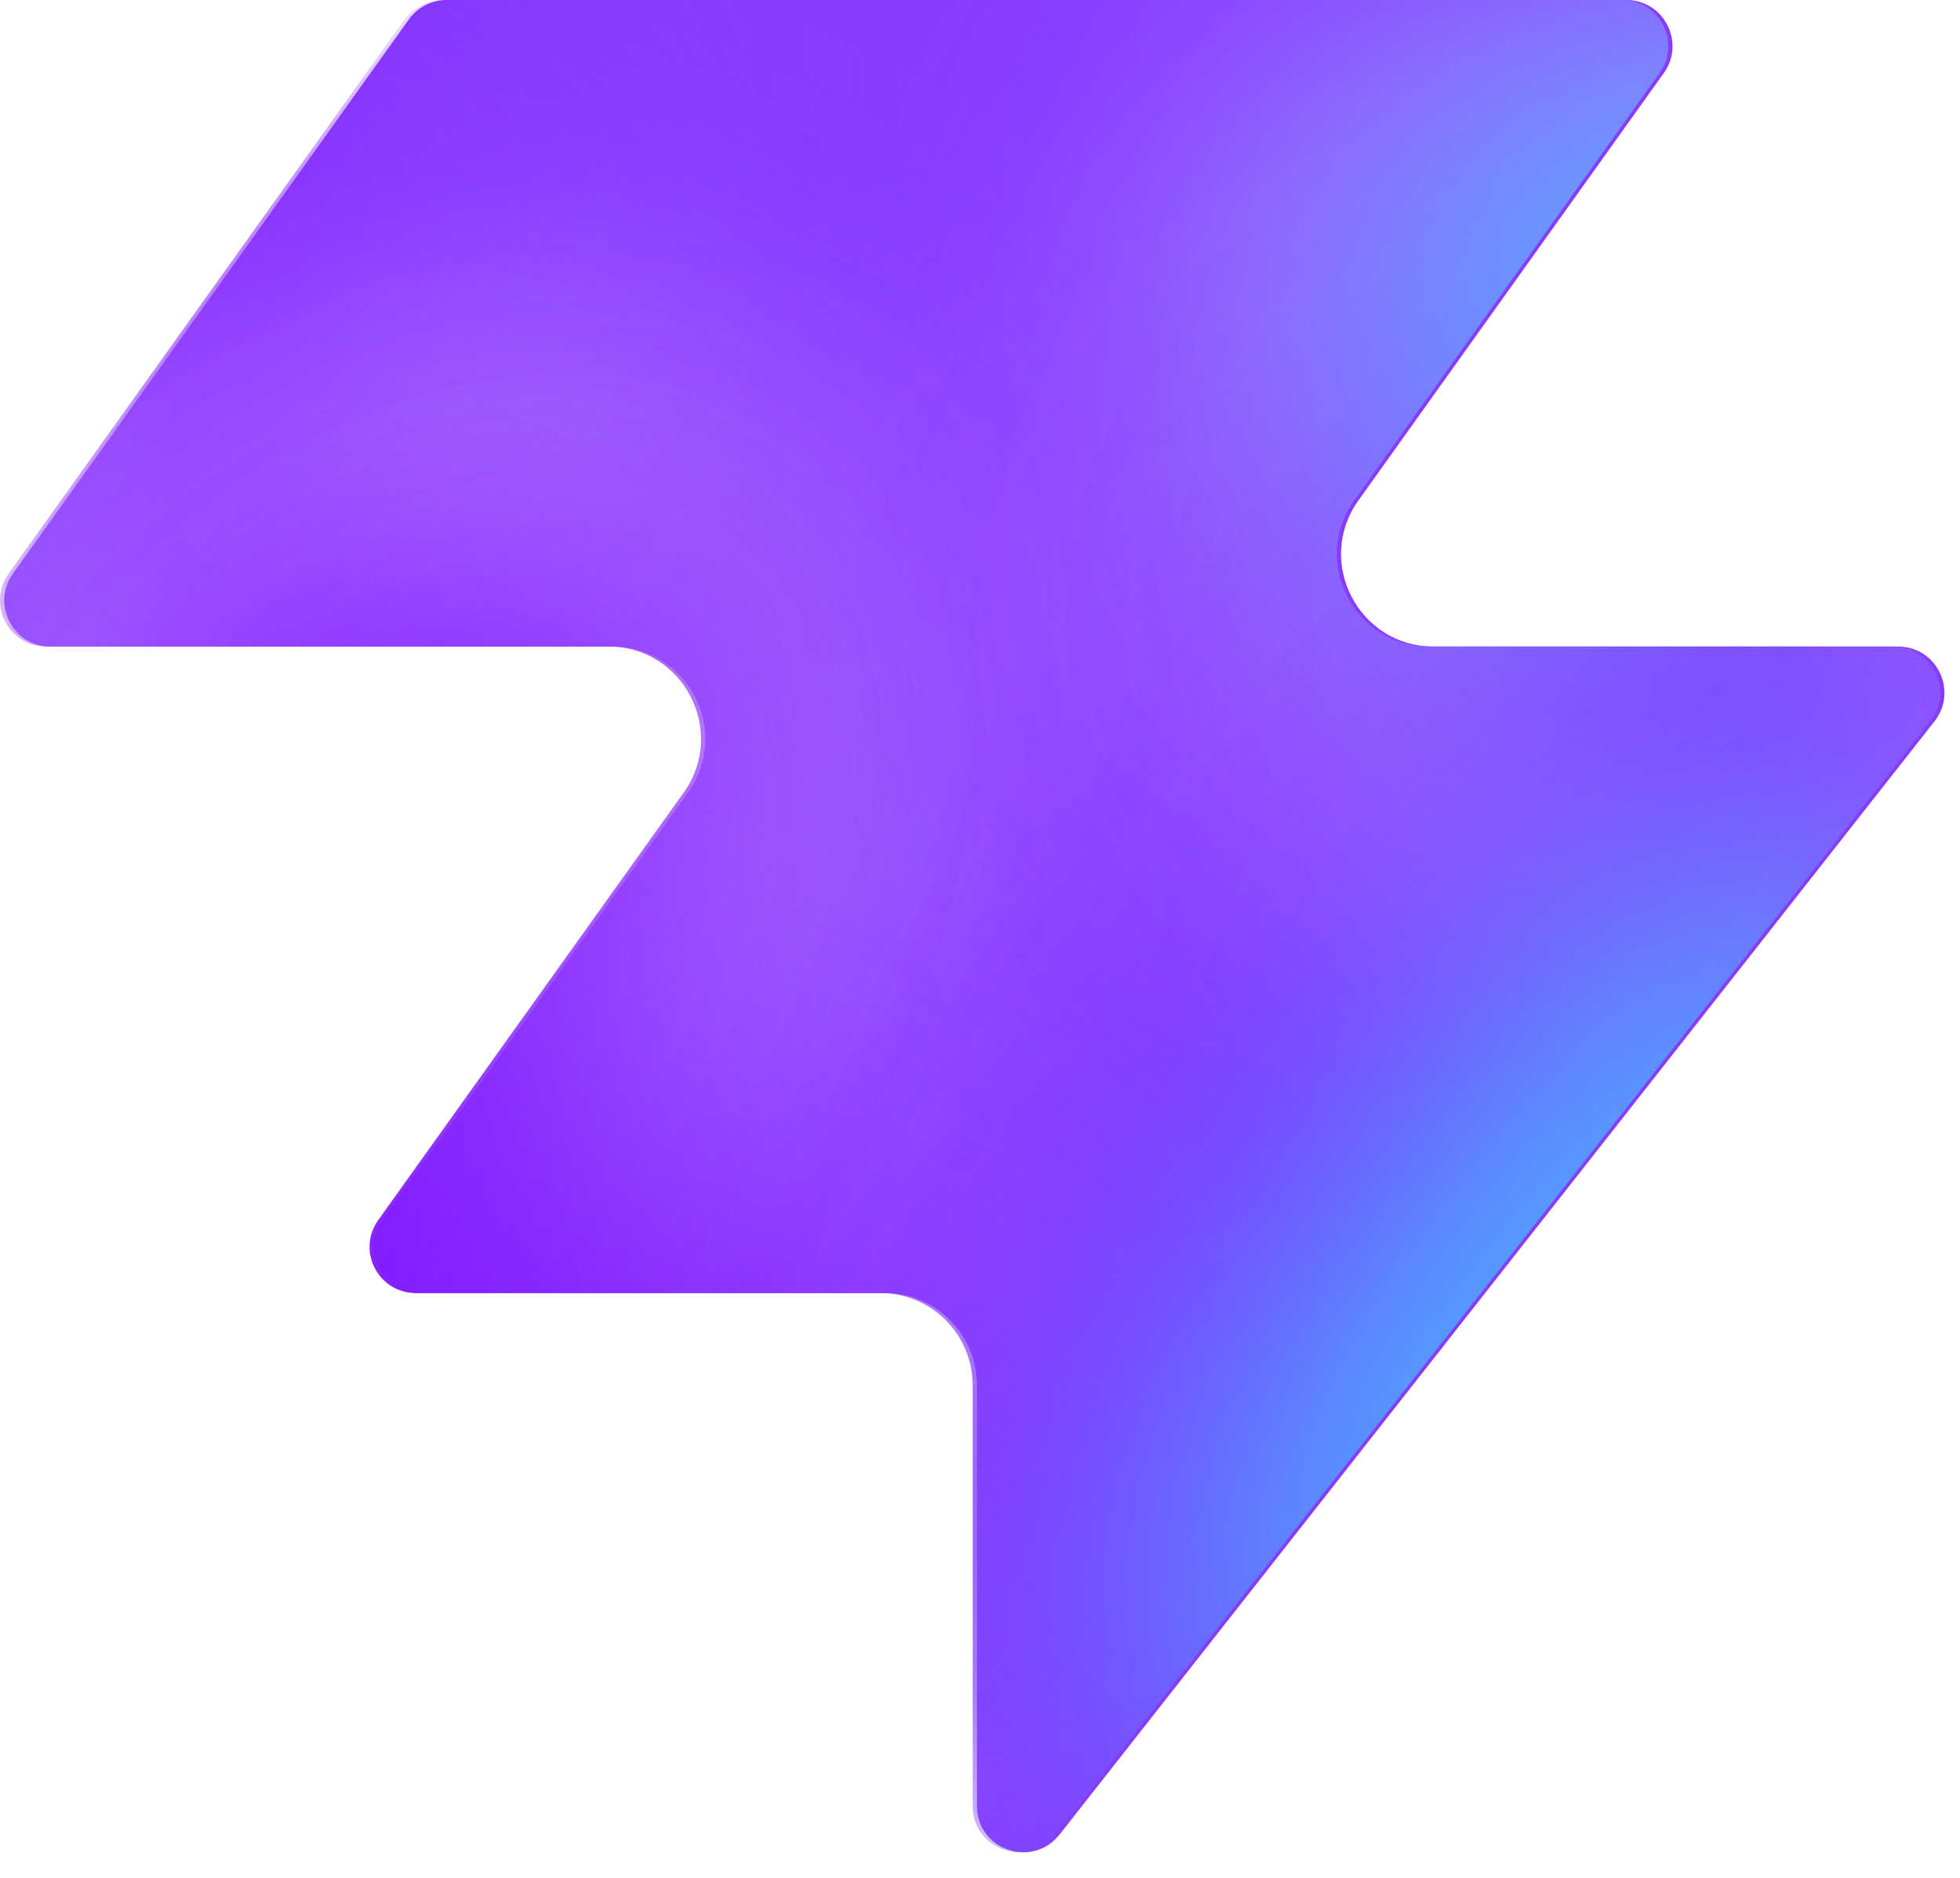
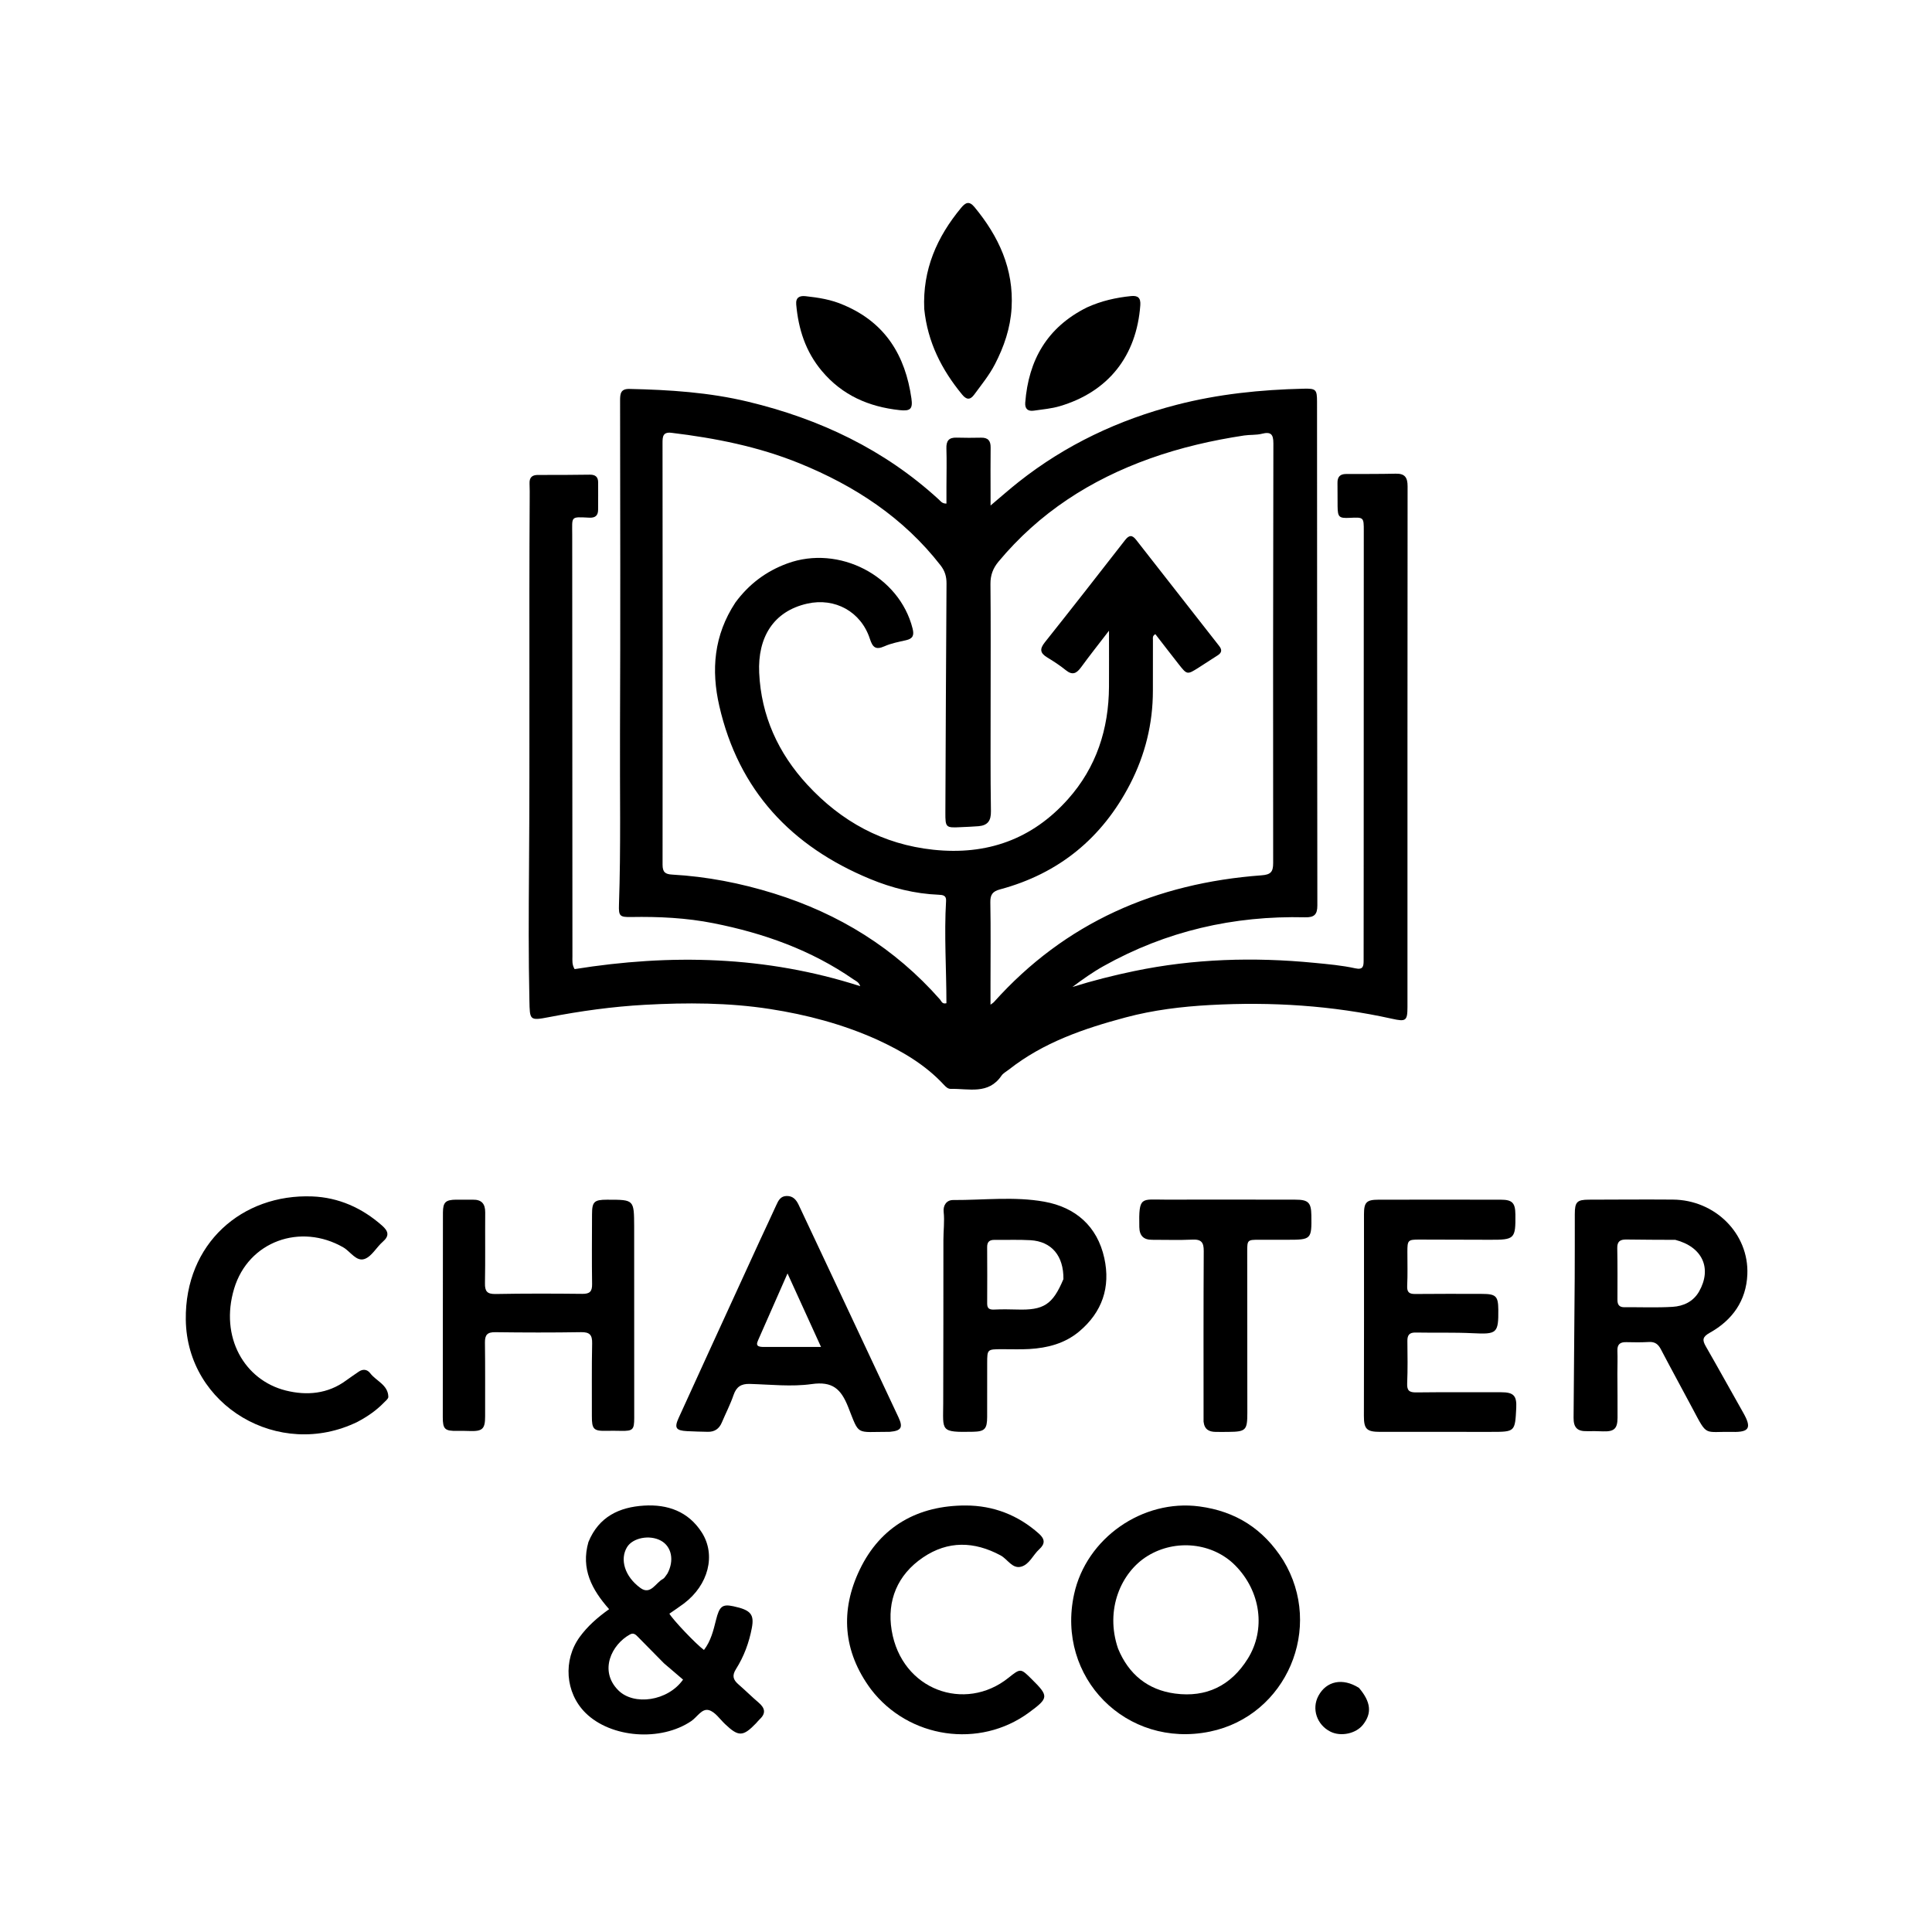
- <svg xmlns="http://www.w3.org/2000/svg" width="48" height="46" fill="none" viewBox="0 0 48 46">
-   <path fill="#863bff" d="M25.946 44.938c-.664.845-2.021.375-2.021-.698V33.937a2.26 2.26 0 0 0-2.262-2.262H10.287c-.92 0-1.456-1.04-.92-1.788l7.48-10.471c1.07-1.497 0-3.578-1.842-3.578H1.237c-.92 0-1.456-1.04-.92-1.788L10.013.474c.214-.297.556-.474.92-.474h28.894c.92 0 1.456 1.04.92 1.788l-7.48 10.471c-1.07 1.498 0 3.579 1.842 3.579h11.377c.943 0 1.473 1.088.89 1.83L25.947 44.94z" style="fill:#863bff;fill:color(display-p3 .525 .23 1);fill-opacity:1" />
-   <mask id="a" width="48" height="46" x="0" y="0" maskUnits="userSpaceOnUse" style="mask-type:alpha">
-     <path fill="#000" d="M25.842 44.938c-.664.844-2.021.375-2.021-.698V33.937a2.26 2.26 0 0 0-2.262-2.262H10.183c-.92 0-1.456-1.04-.92-1.788l7.48-10.471c1.07-1.498 0-3.579-1.842-3.579H1.133c-.92 0-1.456-1.04-.92-1.787L9.91.473c.214-.297.556-.474.92-.474h28.894c.92 0 1.456 1.04.92 1.788l-7.48 10.471c-1.07 1.498 0 3.578 1.842 3.578h11.377c.943 0 1.473 1.088.89 1.832L25.843 44.94z" style="fill:#000;fill-opacity:1" />
-   </mask>
-   <g mask="url(#a)">
-     <g filter="url(#b)">
-       <ellipse cx="5.508" cy="14.704" fill="#ede6ff" rx="5.508" ry="14.704" style="fill:#ede6ff;fill:color(display-p3 .927 .903 1);fill-opacity:1" transform="matrix(.00324 1 1 -.00324 -4.47 31.516)" />
-     </g>
-     <g filter="url(#c)">
-       <ellipse cx="10.399" cy="29.851" fill="#ede6ff" rx="10.399" ry="29.851" style="fill:#ede6ff;fill:color(display-p3 .927 .903 1);fill-opacity:1" transform="matrix(.00324 1 1 -.00324 -39.328 7.883)" />
-     </g>
-     <g filter="url(#d)">
-       <ellipse cx="5.508" cy="30.487" fill="#7e14ff" rx="5.508" ry="30.487" style="fill:#7e14ff;fill:color(display-p3 .492 .077 1);fill-opacity:1" transform="rotate(89.814 -25.913 -14.639)scale(1 -1)" />
-     </g>
-     <g filter="url(#e)">
-       <ellipse cx="5.508" cy="30.599" fill="#7e14ff" rx="5.508" ry="30.599" style="fill:#7e14ff;fill:color(display-p3 .492 .077 1);fill-opacity:1" transform="rotate(89.814 -32.644 -3.334)scale(1 -1)" />
-     </g>
-     <g filter="url(#f)">
-       <ellipse cx="5.508" cy="30.599" fill="#7e14ff" rx="5.508" ry="30.599" style="fill:#7e14ff;fill:color(display-p3 .492 .077 1);fill-opacity:1" transform="matrix(.00324 1 1 -.00324 -34.34 30.47)" />
-     </g>
-     <g filter="url(#g)">
-       <ellipse cx="14.072" cy="22.078" fill="#ede6ff" rx="14.072" ry="22.078" style="fill:#ede6ff;fill:color(display-p3 .927 .903 1);fill-opacity:1" transform="rotate(93.35 24.506 48.493)scale(-1 1)" />
-     </g>
-     <g filter="url(#h)">
-       <ellipse cx="3.47" cy="21.501" fill="#7e14ff" rx="3.47" ry="21.501" style="fill:#7e14ff;fill:color(display-p3 .492 .077 1);fill-opacity:1" transform="rotate(89.009 28.708 47.59)scale(-1 1)" />
-     </g>
-     <g filter="url(#i)">
-       <ellipse cx="3.47" cy="21.501" fill="#7e14ff" rx="3.47" ry="21.501" style="fill:#7e14ff;fill:color(display-p3 .492 .077 1);fill-opacity:1" transform="rotate(89.009 28.708 47.59)scale(-1 1)" />
-     </g>
-     <g filter="url(#j)">
-       <ellipse cx=".387" cy="8.972" fill="#7e14ff" rx="4.407" ry="29.108" style="fill:#7e14ff;fill:color(display-p3 .492 .077 1);fill-opacity:1" transform="rotate(39.51 .387 8.972)" />
-     </g>
-     <g filter="url(#k)">
-       <ellipse cx="47.523" cy="-6.092" fill="#7e14ff" rx="4.407" ry="29.108" style="fill:#7e14ff;fill:color(display-p3 .492 .077 1);fill-opacity:1" transform="rotate(37.892 47.523 -6.092)" />
-     </g>
-     <g filter="url(#l)">
-       <ellipse cx="41.412" cy="6.333" fill="#47bfff" rx="5.971" ry="9.665" style="fill:#47bfff;fill:color(display-p3 .28 .748 1);fill-opacity:1" transform="rotate(37.892 41.412 6.333)" />
-     </g>
-     <g filter="url(#m)">
-       <ellipse cx="-1.879" cy="38.332" fill="#7e14ff" rx="4.407" ry="29.108" style="fill:#7e14ff;fill:color(display-p3 .492 .077 1);fill-opacity:1" transform="rotate(37.892 -1.88 38.332)" />
-     </g>
-     <g filter="url(#n)">
-       <ellipse cx="-1.879" cy="38.332" fill="#7e14ff" rx="4.407" ry="29.108" style="fill:#7e14ff;fill:color(display-p3 .492 .077 1);fill-opacity:1" transform="rotate(37.892 -1.88 38.332)" />
-     </g>
-     <g filter="url(#o)">
-       <ellipse cx="35.651" cy="29.907" fill="#7e14ff" rx="4.407" ry="29.108" style="fill:#7e14ff;fill:color(display-p3 .492 .077 1);fill-opacity:1" transform="rotate(37.892 35.651 29.907)" />
-     </g>
-     <g filter="url(#p)">
-       <ellipse cx="38.418" cy="32.4" fill="#47bfff" rx="5.971" ry="15.297" style="fill:#47bfff;fill:color(display-p3 .28 .748 1);fill-opacity:1" transform="rotate(37.892 38.418 32.4)" />
-     </g>
-   </g>
-   <defs>
-     <filter id="b" width="60.045" height="41.654" x="-19.77" y="16.149" color-interpolation-filters="sRGB" filterUnits="userSpaceOnUse">
-       <feFlood flood-opacity="0" result="BackgroundImageFix" />
-       <feBlend in="SourceGraphic" in2="BackgroundImageFix" result="shape" />
-       <feGaussianBlur result="effect1_foregroundBlur_2002_17158" stdDeviation="7.659" />
-     </filter>
-     <filter id="c" width="90.34" height="51.437" x="-54.613" y="-7.533" color-interpolation-filters="sRGB" filterUnits="userSpaceOnUse">
-       <feFlood flood-opacity="0" result="BackgroundImageFix" />
-       <feBlend in="SourceGraphic" in2="BackgroundImageFix" result="shape" />
-       <feGaussianBlur result="effect1_foregroundBlur_2002_17158" stdDeviation="7.659" />
-     </filter>
-     <filter id="d" width="79.355" height="29.4" x="-49.64" y="2.03" color-interpolation-filters="sRGB" filterUnits="userSpaceOnUse">
-       <feFlood flood-opacity="0" result="BackgroundImageFix" />
-       <feBlend in="SourceGraphic" in2="BackgroundImageFix" result="shape" />
-       <feGaussianBlur result="effect1_foregroundBlur_2002_17158" stdDeviation="4.596" />
-     </filter>
-     <filter id="e" width="79.579" height="29.4" x="-45.045" y="20.029" color-interpolation-filters="sRGB" filterUnits="userSpaceOnUse">
-       <feFlood flood-opacity="0" result="BackgroundImageFix" />
-       <feBlend in="SourceGraphic" in2="BackgroundImageFix" result="shape" />
-       <feGaussianBlur result="effect1_foregroundBlur_2002_17158" stdDeviation="4.596" />
-     </filter>
-     <filter id="f" width="79.579" height="29.4" x="-43.513" y="21.178" color-interpolation-filters="sRGB" filterUnits="userSpaceOnUse">
-       <feFlood flood-opacity="0" result="BackgroundImageFix" />
-       <feBlend in="SourceGraphic" in2="BackgroundImageFix" result="shape" />
-       <feGaussianBlur result="effect1_foregroundBlur_2002_17158" stdDeviation="4.596" />
-     </filter>
-     <filter id="g" width="74.749" height="58.852" x="15.756" y="-17.901" color-interpolation-filters="sRGB" filterUnits="userSpaceOnUse">
-       <feFlood flood-opacity="0" result="BackgroundImageFix" />
-       <feBlend in="SourceGraphic" in2="BackgroundImageFix" result="shape" />
-       <feGaussianBlur result="effect1_foregroundBlur_2002_17158" stdDeviation="7.659" />
-     </filter>
-     <filter id="h" width="61.377" height="25.362" x="23.548" y="2.284" color-interpolation-filters="sRGB" filterUnits="userSpaceOnUse">
-       <feFlood flood-opacity="0" result="BackgroundImageFix" />
-       <feBlend in="SourceGraphic" in2="BackgroundImageFix" result="shape" />
-       <feGaussianBlur result="effect1_foregroundBlur_2002_17158" stdDeviation="4.596" />
-     </filter>
-     <filter id="i" width="61.377" height="25.362" x="23.548" y="2.284" color-interpolation-filters="sRGB" filterUnits="userSpaceOnUse">
-       <feFlood flood-opacity="0" result="BackgroundImageFix" />
-       <feBlend in="SourceGraphic" in2="BackgroundImageFix" result="shape" />
-       <feGaussianBlur result="effect1_foregroundBlur_2002_17158" stdDeviation="4.596" />
-     </filter>
-     <filter id="j" width="56.045" height="63.649" x="-27.636" y="-22.853" color-interpolation-filters="sRGB" filterUnits="userSpaceOnUse">
-       <feFlood flood-opacity="0" result="BackgroundImageFix" />
-       <feBlend in="SourceGraphic" in2="BackgroundImageFix" result="shape" />
-       <feGaussianBlur result="effect1_foregroundBlur_2002_17158" stdDeviation="4.596" />
-     </filter>
-     <filter id="k" width="54.814" height="64.646" x="20.116" y="-38.415" color-interpolation-filters="sRGB" filterUnits="userSpaceOnUse">
-       <feFlood flood-opacity="0" result="BackgroundImageFix" />
-       <feBlend in="SourceGraphic" in2="BackgroundImageFix" result="shape" />
-       <feGaussianBlur result="effect1_foregroundBlur_2002_17158" stdDeviation="4.596" />
-     </filter>
-     <filter id="l" width="33.541" height="35.313" x="24.641" y="-11.323" color-interpolation-filters="sRGB" filterUnits="userSpaceOnUse">
-       <feFlood flood-opacity="0" result="BackgroundImageFix" />
-       <feBlend in="SourceGraphic" in2="BackgroundImageFix" result="shape" />
-       <feGaussianBlur result="effect1_foregroundBlur_2002_17158" stdDeviation="4.596" />
-     </filter>
-     <filter id="m" width="54.814" height="64.646" x="-29.286" y="6.009" color-interpolation-filters="sRGB" filterUnits="userSpaceOnUse">
-       <feFlood flood-opacity="0" result="BackgroundImageFix" />
-       <feBlend in="SourceGraphic" in2="BackgroundImageFix" result="shape" />
-       <feGaussianBlur result="effect1_foregroundBlur_2002_17158" stdDeviation="4.596" />
-     </filter>
-     <filter id="n" width="54.814" height="64.646" x="-29.286" y="6.009" color-interpolation-filters="sRGB" filterUnits="userSpaceOnUse">
-       <feFlood flood-opacity="0" result="BackgroundImageFix" />
-       <feBlend in="SourceGraphic" in2="BackgroundImageFix" result="shape" />
-       <feGaussianBlur result="effect1_foregroundBlur_2002_17158" stdDeviation="4.596" />
-     </filter>
-     <filter id="o" width="54.814" height="64.646" x="8.244" y="-2.416" color-interpolation-filters="sRGB" filterUnits="userSpaceOnUse">
-       <feFlood flood-opacity="0" result="BackgroundImageFix" />
-       <feBlend in="SourceGraphic" in2="BackgroundImageFix" result="shape" />
-       <feGaussianBlur result="effect1_foregroundBlur_2002_17158" stdDeviation="4.596" />
-     </filter>
-     <filter id="p" width="39.409" height="43.623" x="18.713" y="10.588" color-interpolation-filters="sRGB" filterUnits="userSpaceOnUse">
-       <feFlood flood-opacity="0" result="BackgroundImageFix" />
-       <feBlend in="SourceGraphic" in2="BackgroundImageFix" result="shape" />
-       <feGaussianBlur result="effect1_foregroundBlur_2002_17158" stdDeviation="4.596" />
-     </filter>
-   </defs>
+ <svg xmlns="http://www.w3.org/2000/svg" version="1.1" id="Layer_1" x="0px" y="0px" width="100%" viewBox="0 0 1024 1024" enable-background="new 0 0 1024 1024" xml:space="preserve">
+   <path fill="#000000" opacity="1" stroke="none" d=" M464.95,551.064   C446.556,542.794 427.523,537.808 408.108,534.795   C386.175,531.392 363.989,531.344 341.816,532.566   C324.663,533.512 307.726,535.859 290.86,539.117   C280.613,541.096 280.823,540.656 280.595,530.205   C280.091,507.059 280.208,483.895 280.382,460.767   C280.877,395.279 280.341,329.792 280.749,264.306   C280.766,261.64 280.784,258.971 280.672,256.308   C280.539,253.162 281.913,251.725 285.095,251.731   C294.26,251.748 303.427,251.735 312.59,251.586   C315.547,251.538 317.005,252.767 317.031,255.632   C317.075,260.463 317.014,265.296 317.009,270.128   C317.005,273.288 315.503,274.536 312.307,274.378   C302.198,273.877 303.286,273.591 303.286,283.445   C303.287,357.933 303.347,432.422 303.399,506.911   C303.4,509.042 303.107,511.235 304.553,513.649   C355.348,505.518 405.819,506.569 455.933,522.691   C455.192,520.441 453.549,519.918 452.34,519.08   C429.911,503.523 404.805,494.621 378.246,489.34   C363.798,486.467 349.19,485.774 334.507,486.037   C328.525,486.144 327.859,485.551 328.067,479.507   C329.104,449.218 328.481,418.917 328.613,388.624   C328.871,329.827 328.71,271.029 328.659,212.231   C328.656,208.635 328.984,206.043 333.619,206.142   C354.797,206.594 375.861,207.955 396.547,212.931   C434.448,222.048 468.712,238.237 497.655,264.812   C498.591,265.671 499.321,266.941 501.638,266.912   C501.638,263.865 501.634,260.789 501.639,257.714   C501.649,251.048 501.833,244.377 501.612,237.719   C501.478,233.689 502.881,231.815 507.022,231.955   C511.35,232.1 515.688,232.059 520.019,231.978   C523.628,231.91 525.098,233.579 525.052,237.15   C524.947,245.148 525.021,253.148 525.021,261.147   C525.022,263.13 525.021,265.113 525.021,267.93   C530.388,263.414 535.041,259.284 539.915,255.433   C564.855,235.724 592.897,222.488 623.667,214.542   C645.759,208.837 668.169,206.55 690.857,206.02   C697.488,205.865 698.051,206.386 698.054,212.976   C698.099,301.965 698.096,390.954 698.223,479.943   C698.23,484.803 696.483,486.3 691.744,486.185   C653.819,485.265 618.046,493.479 584.852,512.084   C579.114,515.3 573.719,519.126 568.395,523.128   C579.238,519.734 590.152,516.981 601.16,514.692   C632.714,508.13 664.54,507.201 696.567,510.32   C703.865,511.031 711.174,511.654 718.318,513.227   C722.562,514.162 722.754,512.028 722.751,508.987   C722.737,493.822 722.778,478.657 722.783,463.492   C722.803,402.832 722.816,342.173 722.835,281.513   C722.838,274.111 722.848,274.111 715.328,274.47   C709.725,274.738 709.024,274.096 708.95,268.403   C708.895,264.237 708.963,260.07 708.894,255.905   C708.843,252.814 710.239,251.241 713.362,251.229   C722.175,251.194 730.991,251.26 739.8,251.061   C744.623,250.953 746.055,253.1 746.051,257.738   C745.961,349.727 745.991,441.716 745.986,533.705   C745.986,541.162 745.114,541.582 737.763,539.952   C706.026,532.911 673.918,530.904 641.474,532.678   C626.282,533.508 611.319,535.326 596.622,539.248   C574.476,545.158 552.974,552.511 534.645,566.958   C533.337,567.989 531.707,568.813 530.81,570.131   C523.871,580.332 513.446,576.906 503.971,577.133   C502.376,577.171 501.244,575.996 500.211,574.884   C490.392,564.31 478.228,557.199 464.95,551.064  M389.768,319.353   C396.873,309.711 405.919,302.816 417.273,298.649   C444.642,288.605 476.687,305.191 483.698,333.158   C484.588,336.711 483.856,338.499 480.254,339.32   C476.368,340.205 472.354,340.949 468.753,342.554   C464.04,344.655 462.49,343.01 461.041,338.565   C456.357,324.193 442.552,316.612 427.833,319.937   C409.807,324.009 401.545,337.97 402.384,356.566   C403.414,379.391 412.493,399.231 427.897,415.915   C445.908,435.424 467.911,447.534 494.718,450.382   C523.064,453.393 547.07,444.867 566.043,423.591   C581.086,406.723 587.665,386.436 587.785,363.969   C587.836,354.57 587.794,345.169 587.794,334.28   C582.238,341.524 577.497,347.48 573.022,353.63   C570.658,356.88 568.477,358.113 564.904,355.21   C561.812,352.698 558.432,350.505 555.019,348.434   C551.312,346.184 550.922,344.038 553.741,340.498   C568.058,322.52 582.198,304.4 596.315,286.264   C598.405,283.577 600.027,283.373 602.159,286.107   C616.806,304.89 631.486,323.649 646.194,342.385   C647.806,344.438 647.574,345.954 645.421,347.328   C642.05,349.479 638.72,351.694 635.34,353.831   C629.219,357.7 629.181,357.707 624.701,352.015   C620.534,346.721 616.436,341.372 612.357,336.111   C610.681,337.088 611.081,338.19 611.078,339.122   C611.051,348.12 611.056,357.118 611.055,366.116   C611.054,383.6 606.923,400.173 598.949,415.606   C584.188,444.178 561.254,463.014 530.065,471.384   C526.137,472.439 524.824,474.138 524.898,478.24   C525.159,492.566 524.992,506.9 524.988,521.231   C524.987,524.813 524.988,528.394 524.988,532.498   C525.984,531.761 526.419,531.539 526.723,531.2   C564.608,488.859 612.75,468.067 668.691,463.932   C673.51,463.576 674.807,462.127 674.801,457.449   C674.717,383.293 674.763,309.136 674.917,234.98   C674.926,230.195 673.609,228.687 668.834,229.9   C665.812,230.668 662.531,230.343 659.413,230.816   C642.438,233.389 625.782,237.214 609.566,243.002   C578.007,254.266 550.779,271.776 529.218,297.69   C526.333,301.158 524.913,304.843 524.961,309.52   C525.171,330.348 525.042,351.179 525.049,372.01   C525.056,391.34 524.902,410.674 525.215,429.999   C525.298,435.124 523.414,437.486 518.628,437.906   C515.481,438.181 512.315,438.248 509.158,438.414   C501.296,438.829 501.034,438.597 501.068,430.661   C501.246,390.204 501.4,349.747 501.673,309.29   C501.698,305.602 500.828,302.619 498.528,299.661   C478.833,274.332 453.044,257.474 423.696,245.55   C401.934,236.709 379.13,232.199 355.912,229.399   C351.291,228.842 351.15,231.488 351.153,234.814   C351.211,309.303 351.27,383.793 351.175,458.282   C351.169,462.337 352.633,463.347 356.295,463.553   C374.657,464.587 392.548,468.069 410.136,473.539   C444.665,484.279 474.269,502.55 498.233,529.765   C498.996,530.632 499.325,532.334 501.625,531.728   C501.62,513.681 500.366,495.553 501.438,477.437   C501.606,474.599 499.753,474.322 497.528,474.234   C484.91,473.731 472.761,470.66 461.222,465.892   C419.438,448.627 391.496,418.977 381.244,374.178   C376.888,355.144 378.313,336.77 389.768,319.353  z" />
+   <path fill="#000000" opacity="1" stroke="none" d=" M857.247,728.005   C857.281,736.169 857.368,743.835 857.326,751.5   C857.295,757.253 855.491,758.844 849.688,758.649   C846.861,758.555 844.028,758.469 841.202,758.548   C836.073,758.691 833.991,756.727 834.031,751.431   C834.219,726.803 834.457,702.175 834.625,677.546   C834.702,666.217 834.656,654.886 834.675,643.557   C834.685,637.059 835.807,635.87 842.138,635.851   C856.969,635.808 871.801,635.701 886.631,635.809   C909.026,635.971 927.037,653.854 926.128,675.494   C925.542,689.423 918.178,699.719 906.225,706.391   C902.331,708.564 902.168,710.208 904.116,713.601   C910.832,725.301 917.35,737.114 923.995,748.854   C928.449,756.722 927.249,759.142 918.386,758.945   C902.853,758.601 905.203,761.847 897.021,746.433   C891.477,735.989 885.774,725.63 880.298,715.152   C878.892,712.461 877.163,711.121 874.05,711.285   C870.061,711.494 866.05,711.506 862.056,711.372   C858.696,711.259 857.12,712.502 857.257,716.01   C857.407,719.836 857.262,723.674 857.247,728.005  M887.958,657.146   C879.321,657.098 870.684,657.112 862.049,656.969   C858.81,656.916 857.117,657.893 857.182,661.494   C857.345,670.627 857.31,679.764 857.276,688.899   C857.267,691.554 858.235,692.895 861.059,692.866   C869.529,692.778 878.021,693.163 886.463,692.656   C892.222,692.31 897.483,689.898 900.542,684.526   C907.455,672.389 902.482,660.925 887.958,657.146  z" />
+   <path fill="#000000" opacity="1" stroke="none" d=" M311.876,817.314   C317.38,803.816 328.31,798.812 341.309,798.003   C353.757,797.229 364.766,801.03 371.92,812.16   C379.609,824.123 375.527,840.087 362.431,849.936   C359.936,851.812 357.317,853.521 354.787,855.285   C356.818,858.731 368.893,871.409 373.112,874.521   C376.762,869.799 378.115,864.175 379.502,858.609   C381.302,851.386 382.823,850.101 388.705,851.353   C397.969,853.326 399.846,855.666 398.481,862.892   C397.009,870.681 394.288,878.007 390.084,884.651   C387.879,888.135 388.59,890.328 391.373,892.737   C395.023,895.896 398.447,899.319 402.12,902.451   C405.43,905.274 406.095,908.038 402.691,911.209   C401.963,911.888 401.365,912.704 400.671,913.423   C393.802,920.542 391.403,920.569 384.261,913.77   C381.496,911.138 378.982,907.3 375.701,906.405   C372.005,905.398 369.503,910.088 366.422,912.183   C350.254,923.18 323.77,921.197 310.295,907.826   C299.551,897.164 298.365,879.827 307.278,867.602   C311.442,861.89 316.637,857.336 322.843,852.892   C313.733,842.593 307.788,831.586 311.876,817.314  M351.918,881.582   C347.359,876.95 342.813,872.306 338.233,867.696   C337.066,866.521 335.907,865.192 333.929,866.273   C324.169,871.607 317.32,885.568 327.767,895.945   C335.998,904.121 353.915,901.699 362.037,890.231   C358.994,887.654 355.705,884.868 351.918,881.582  M353.736,834.04   C357.471,827.112 356.02,819.722 350.309,816.59   C344.325,813.307 335.333,815.045 332.315,820.067   C328.488,826.435 330.999,835.502 339.44,841.662   C344.843,845.604 347.515,838.894 351.363,836.884   C352.181,836.457 352.68,835.418 353.736,834.04  z" />
+   <path fill="#000000" opacity="1" stroke="none" d=" M680.123,826.959   C701.923,862.719 681.812,909.416 641.331,917.768   C597.004,926.915 559.63,889.13 569.293,844.939   C575.803,815.166 605.665,794.45 635.68,798.439   C654.953,801.001 669.602,810.315 680.123,826.959  M592.599,873.795   C598.19,887.413 608.364,895.705 622.8,897.624   C639.336,899.822 652.406,893.485 661.346,879.153   C671.003,863.674 668.287,843.44 654.684,829.697   C642.762,817.652 623.1,815.559 608.225,824.698   C594.223,833.302 585.504,853.113 592.599,873.795  z" />
+   <path fill="#000000" opacity="1" stroke="none" d=" M336.122,650.043   C336.134,684.199 336.15,717.861 336.151,751.523   C336.151,757.777 335.406,758.484 329.317,758.39   C326.652,758.349 323.984,758.299 321.32,758.363   C314.666,758.523 313.679,757.499 313.703,750.599   C313.748,737.768 313.568,724.932 313.845,712.106   C313.943,707.573 312.632,705.998 307.96,706.076   C292.8,706.328 277.631,706.29 262.469,706.091   C258.271,706.037 256.975,707.549 257.031,711.597   C257.211,724.593 257.1,737.593 257.125,750.591   C257.138,757.401 255.767,758.706 248.822,758.461   C246.658,758.385 244.489,758.357 242.324,758.395   C235.779,758.509 234.682,757.505 234.685,751.097   C234.7,717.102 234.73,683.107 234.755,649.112   C234.756,646.945 234.74,644.779 234.764,642.613   C234.823,637.252 236.126,635.945 241.626,635.85   C244.624,635.798 247.625,635.917 250.624,635.859   C255.273,635.77 257.207,638.048 257.17,642.626   C257.07,655.123 257.275,667.625 257.042,680.119   C256.962,684.42 258.164,685.934 262.687,685.849   C278.013,685.564 293.348,685.605 308.676,685.77   C312.634,685.812 313.882,684.481 313.823,680.578   C313.637,668.249 313.75,655.915 313.785,643.584   C313.804,636.932 314.924,635.879 321.738,635.869   C321.905,635.869 322.071,635.873 322.238,635.873   C336.053,635.875 336.053,635.875 336.122,650.043  z" />
+   <path fill="#000000" opacity="1" stroke="none" d=" M722.959,700   C722.95,680.847 722.92,662.193 722.94,643.54   C722.946,637.253 724.277,635.878 730.563,635.865   C752.214,635.822 773.865,635.827 795.516,635.866   C801.542,635.877 803.119,637.564 803.189,643.654   C803.337,656.59 802.78,657.147 789.803,657.105   C777.312,657.065 764.821,657.027 752.331,657.002   C746.234,656.99 745.938,657.321 745.945,663.544   C745.952,669.539 746.123,675.544 745.838,681.526   C745.676,684.914 746.9,685.873 750.103,685.839   C761.927,685.716 773.752,685.768 785.577,685.793   C792.875,685.808 794.067,687 794.136,694.117   C794.258,706.661 793.338,707.258 780.771,706.638   C770.635,706.138 760.46,706.469 750.306,706.273   C747.003,706.21 745.908,707.623 745.944,710.75   C746.031,718.243 746.148,725.747 745.83,733.229   C745.666,737.074 746.982,738.047 750.655,738.003   C765.642,737.824 780.633,737.935 795.622,737.918   C802.195,737.911 803.973,739.724 803.645,746.206   C803.002,758.904 803.002,758.915 790.367,758.921   C770.726,758.93 751.085,758.938 731.443,758.916   C724.366,758.908 722.886,757.421 722.892,750.465   C722.905,733.81 722.935,717.155 722.959,700  z" />
+   <path fill="#000000" opacity="1" stroke="none" d=" M402.66,657.682   C405.695,651.151 408.601,644.979 411.43,638.771   C412.573,636.263 413.717,633.919 417.025,633.897   C420.404,633.874 422.085,636.002 423.354,638.697   C429.662,652.093 435.97,665.488 442.263,678.891   C453.575,702.981 464.856,727.086 476.196,751.163   C478.717,756.517 477.751,758.331 471.805,758.872   C471.639,758.887 471.472,758.9 471.306,758.9   C453.236,758.876 455.705,761.239 449.528,745.697   C445.734,736.151 441.233,732.028 430.226,733.587   C419.479,735.109 408.312,733.804 397.336,733.506   C392.856,733.385 390.3,735.015 388.808,739.36   C387.085,744.378 384.626,749.142 382.545,754.04   C381.145,757.335 378.7,758.965 375.149,758.89   C371.49,758.812 367.829,758.732 364.176,758.537   C358.191,758.218 357.304,756.796 359.713,751.506   C365.091,739.697 370.48,727.892 375.883,716.093   C384.748,696.734 393.628,677.382 402.66,657.682  M404.299,713.916   C414.195,713.916 424.091,713.916 435.162,713.916   C429.065,700.538 423.509,688.348 417.4,674.945   C411.792,687.672 406.826,698.914 401.891,710.168   C401.122,711.923 400.286,713.827 404.299,713.916  z" />
+   <path fill="#000000" opacity="1" stroke="none" d=" M531.114,715.106   C523.264,715.127 523.244,715.127 523.226,722.472   C523.203,731.965 523.229,741.458 523.211,750.951   C523.199,757.335 521.938,758.737 515.783,758.863   C498.075,759.226 499.888,758.485 499.927,743.716   C500.004,714.905 500.03,686.093 500.024,657.282   C500.023,652.297 500.693,647.336 500.161,642.32   C499.797,638.894 501.684,636.026 505.15,636.042   C521.275,636.116 537.566,634.059 553.488,636.914   C570.046,639.883 581.587,649.907 585.307,666.816   C588.69,682.198 584.213,695.489 571.951,705.743   C564.354,712.095 555.224,714.442 545.582,715.011   C540.934,715.285 536.258,715.089 531.114,715.106  M563.637,677.955   C563.791,665.681 557.429,657.991 546.143,657.331   C539.842,656.962 533.504,657.254 527.184,657.16   C524.51,657.12 523.193,658.143 523.21,660.949   C523.271,670.93 523.284,680.912 523.221,690.893   C523.204,693.633 524.504,694.207 526.964,694.097   C530.948,693.919 534.949,693.949 538.937,694.077   C553.133,694.534 557.907,691.591 563.637,677.955  z" />
+   <path fill="#000000" opacity="1" stroke="none" d=" M189.472,753.612   C147.888,773.929 99.047,745.13 98.477,699.447   C97.973,659.1 128.309,632.722 165.479,634.132   C179.464,634.663 191.944,640.222 202.559,649.635   C205.815,652.523 206.548,654.968 202.88,658.159   C199.512,661.088 197.053,665.916 193.254,667.271   C188.833,668.847 185.753,663.324 181.959,661.14   C159.265,648.077 131.648,657.9 124.096,683.003   C116.37,708.685 129.545,731.524 151.501,737.009   C162.512,739.759 173.717,738.867 183.469,731.656   C185.61,730.073 187.848,728.622 190.025,727.086   C192.339,725.453 194.612,725.745 196.231,727.852   C199.448,732.038 205.691,733.98 205.826,740.365   C205.847,741.382 204.37,742.508 203.452,743.454   C199.472,747.553 194.837,750.772 189.472,753.612  z" />
+   <path fill="#000000" opacity="1" stroke="none" d=" M461.612,895.343   C446.645,875.154 445.324,853.443 455.71,831.867   C466.737,808.959 486.53,797.907 511.891,797.942   C526.486,797.962 539.583,803.001 550.653,812.873   C553.891,815.76 554.008,818.244 550.83,821.134   C547.524,824.14 545.618,829.158 541.268,830.365   C536.557,831.673 534.047,826.387 530.333,824.393   C516.344,816.884 502.47,816.51 489.234,825.465   C475.655,834.651 469.998,848.429 472.607,864.145   C477.869,895.839 511.469,907.723 534.505,889.278   C540.928,884.135 541.005,884.231 546.663,889.823   C556.008,899.058 555.946,899.907 545.348,907.701   C519.187,926.94 481.603,921.506 461.612,895.343  z" />
+   <path fill="#000000" opacity="1" stroke="none" d=" M637.917,753.483   C637.904,723.052 637.838,693.072 638.007,663.094   C638.032,658.609 636.817,656.803 632.098,657.026   C624.953,657.363 617.779,657.089 610.617,657.118   C606.073,657.136 603.951,654.915 603.858,650.385   C603.517,633.717 604.805,635.865 617.765,635.83   C640.749,635.768 663.733,635.821 686.717,635.849   C693.401,635.858 694.945,637.414 695.045,644.04   C695.241,656.947 695.081,657.108 682.08,657.106   C677.25,657.105 672.42,657.108 667.59,657.099   C661.174,657.087 661.048,657.187 661.051,663.368   C661.065,691.848 661.085,720.328 661.113,748.809   C661.122,758.027 660.341,758.846 651.228,758.931   C648.896,758.953 646.564,758.983 644.233,758.935   C640.892,758.866 638.359,757.715 637.917,753.483  z" />
+   <path fill="#000000" opacity="1" stroke="none" d=" M489.865,163.747   C488.948,142.868 496.617,125.615 509.363,110.215   C511.624,107.483 513.588,106.231 516.483,109.735   C529.322,125.277 537.374,142.488 536.164,163.201   C535.54,173.894 532.174,183.725 527.297,193.122   C524.289,198.916 520.157,203.955 516.317,209.191   C514.102,212.211 512.142,211.793 509.956,209.137   C499.141,195.998 491.649,181.39 489.865,163.747  z" />
+   <path fill="#000000" opacity="1" stroke="none" d=" M576.077,162.951   C583.77,159.444 591.537,157.729 599.529,156.922   C603.078,156.564 604.677,157.846 604.385,161.781   C602.389,188.719 587.458,207.666 561.67,215.29   C557.245,216.598 552.536,216.981 547.938,217.656   C544.8,218.116 543.147,216.677 543.397,213.419   C545.134,190.842 554.985,173.473 576.077,162.951  z" />
+   <path fill="#000000" opacity="1" stroke="none" d=" M447.165,161.669   C469.366,171.037 479.822,188.532 483.067,211.122   C483.889,216.841 482.469,217.988 476.816,217.378   C460.478,215.613 446.415,209.524 435.592,196.628   C426.981,186.365 423.164,174.434 422.013,161.382   C421.685,157.66 423.798,156.636 426.943,156.981   C433.734,157.727 440.481,158.723 447.165,161.669  z" />
+   <path fill="#000000" opacity="1" stroke="none" d=" M720.295,894.622   C726.66,902.119 727.224,908.037 722.408,914.152   C718.69,918.874 710.713,920.575 705.187,917.825   C697.968,914.233 695.09,905.71 698.777,898.843   C703.016,890.947 711.63,889.134 720.295,894.622  z" />
</svg>
